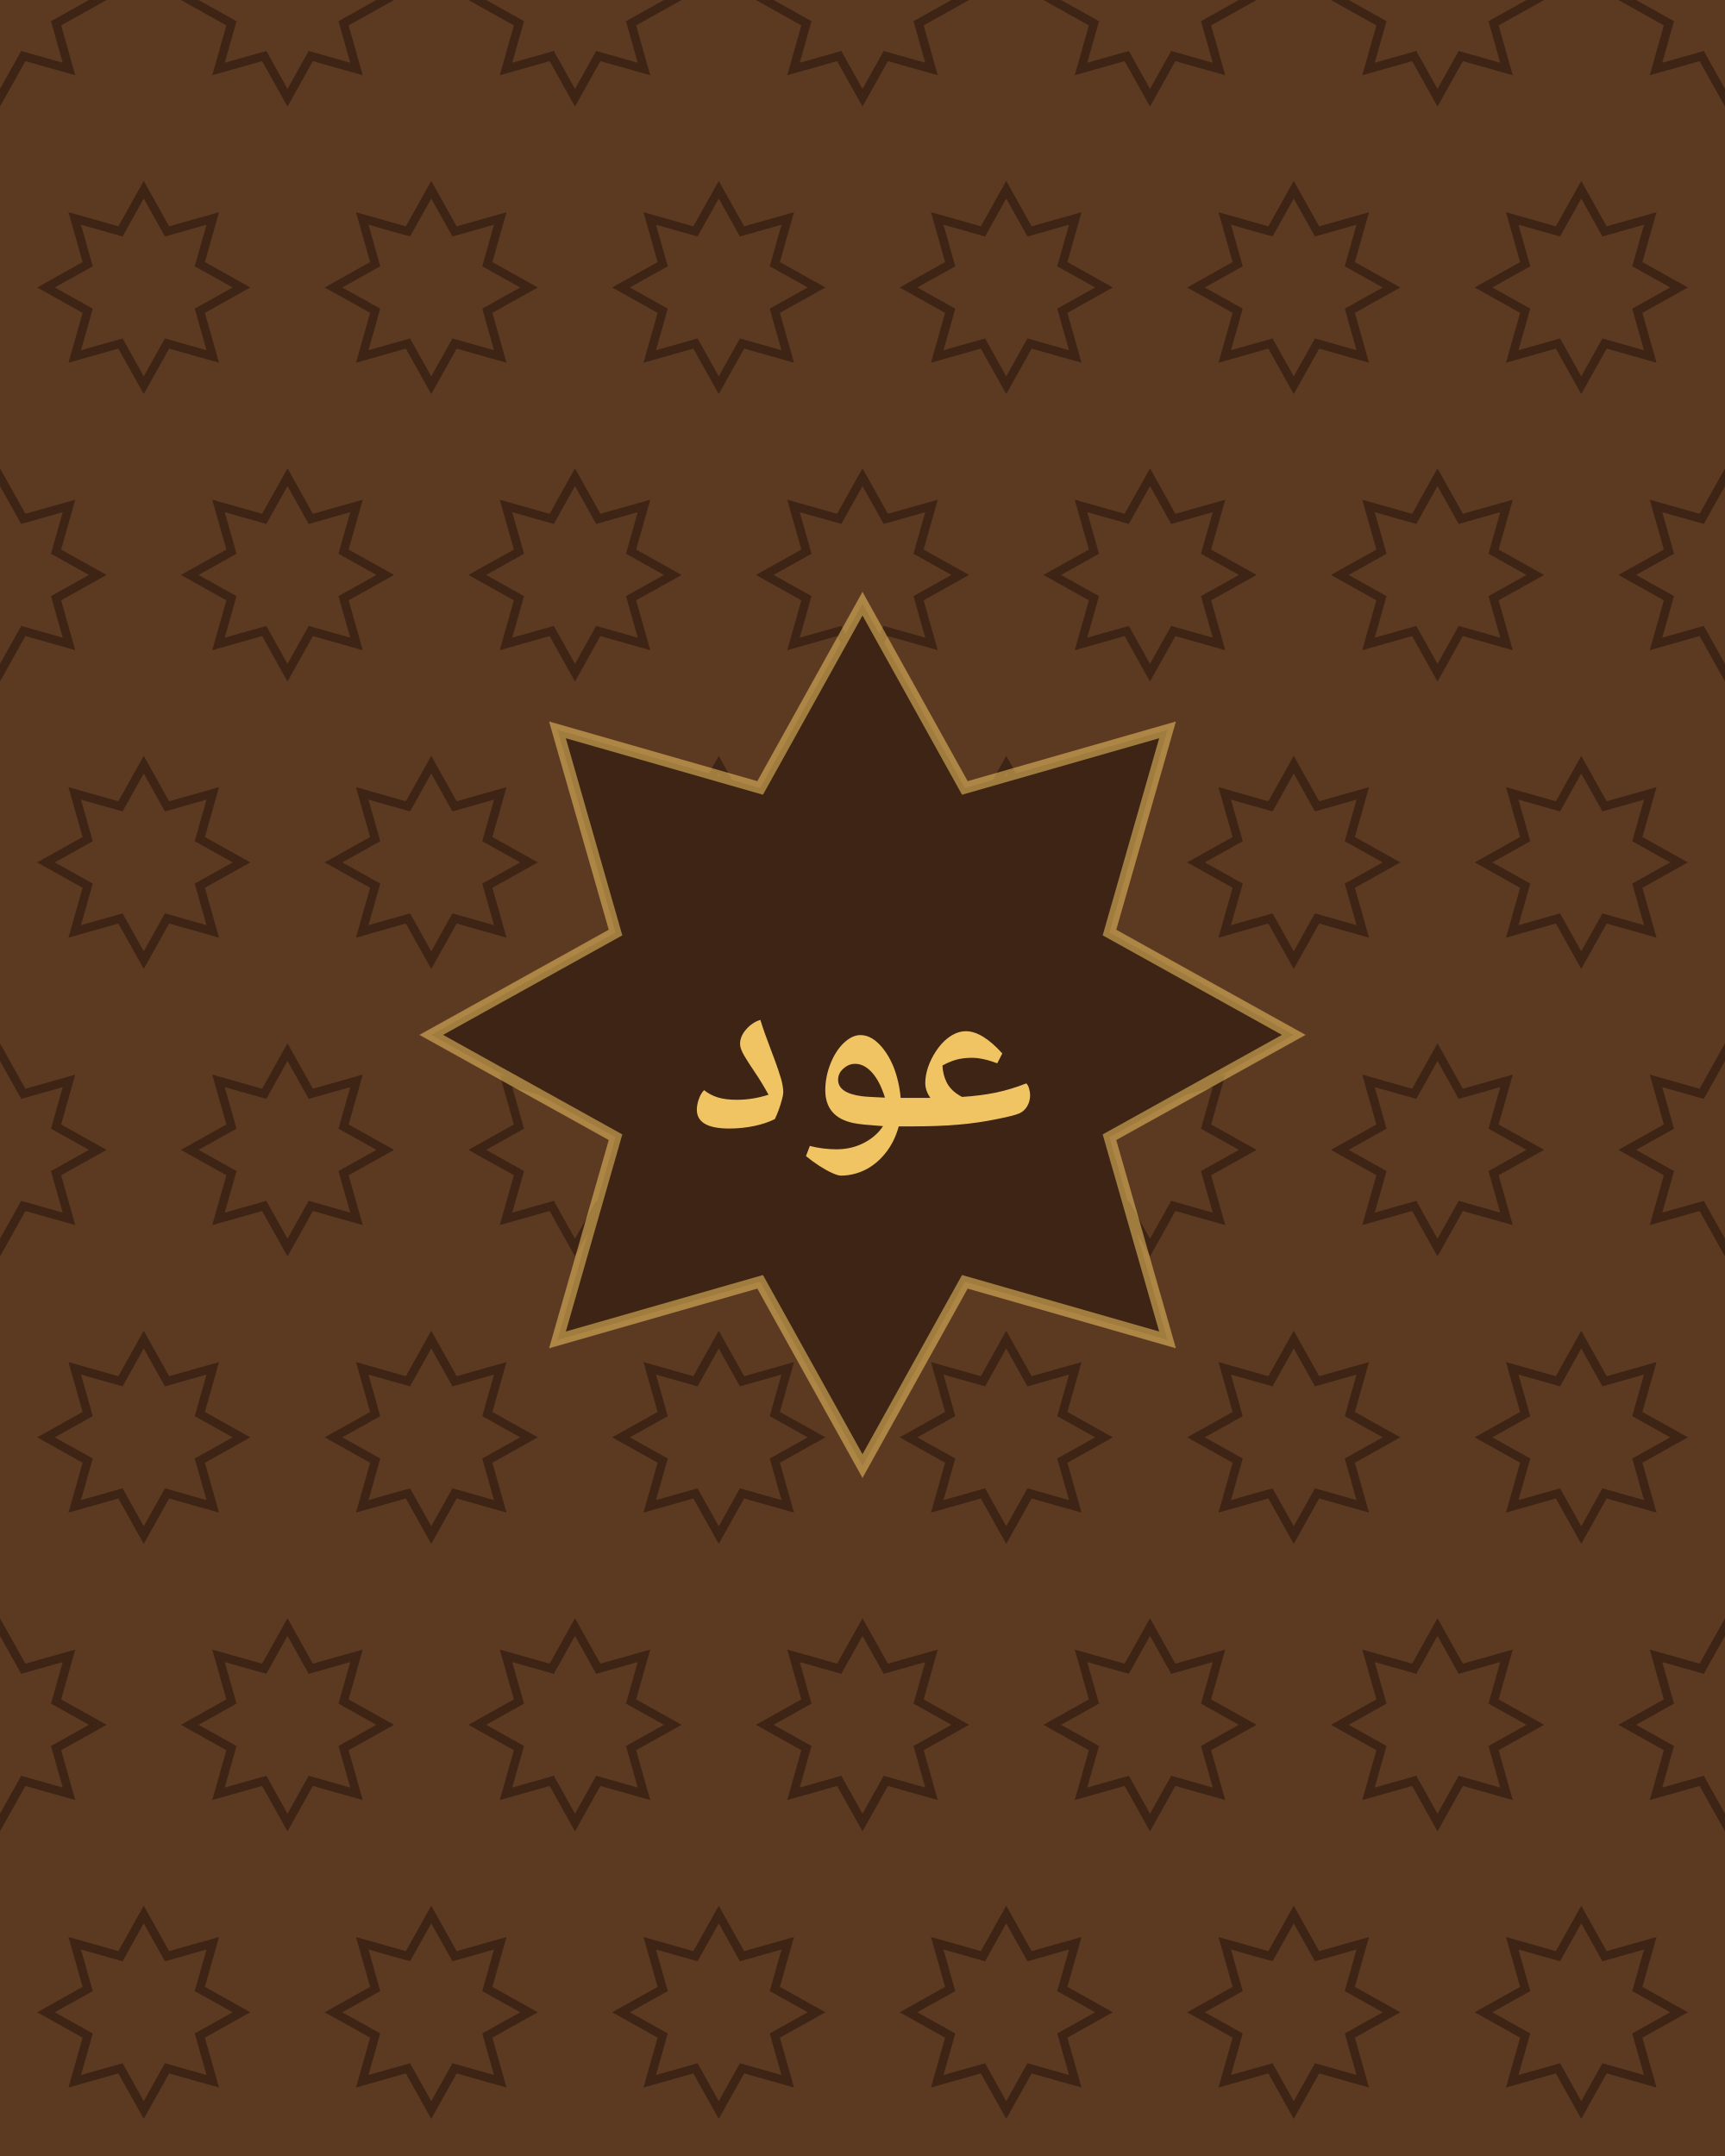
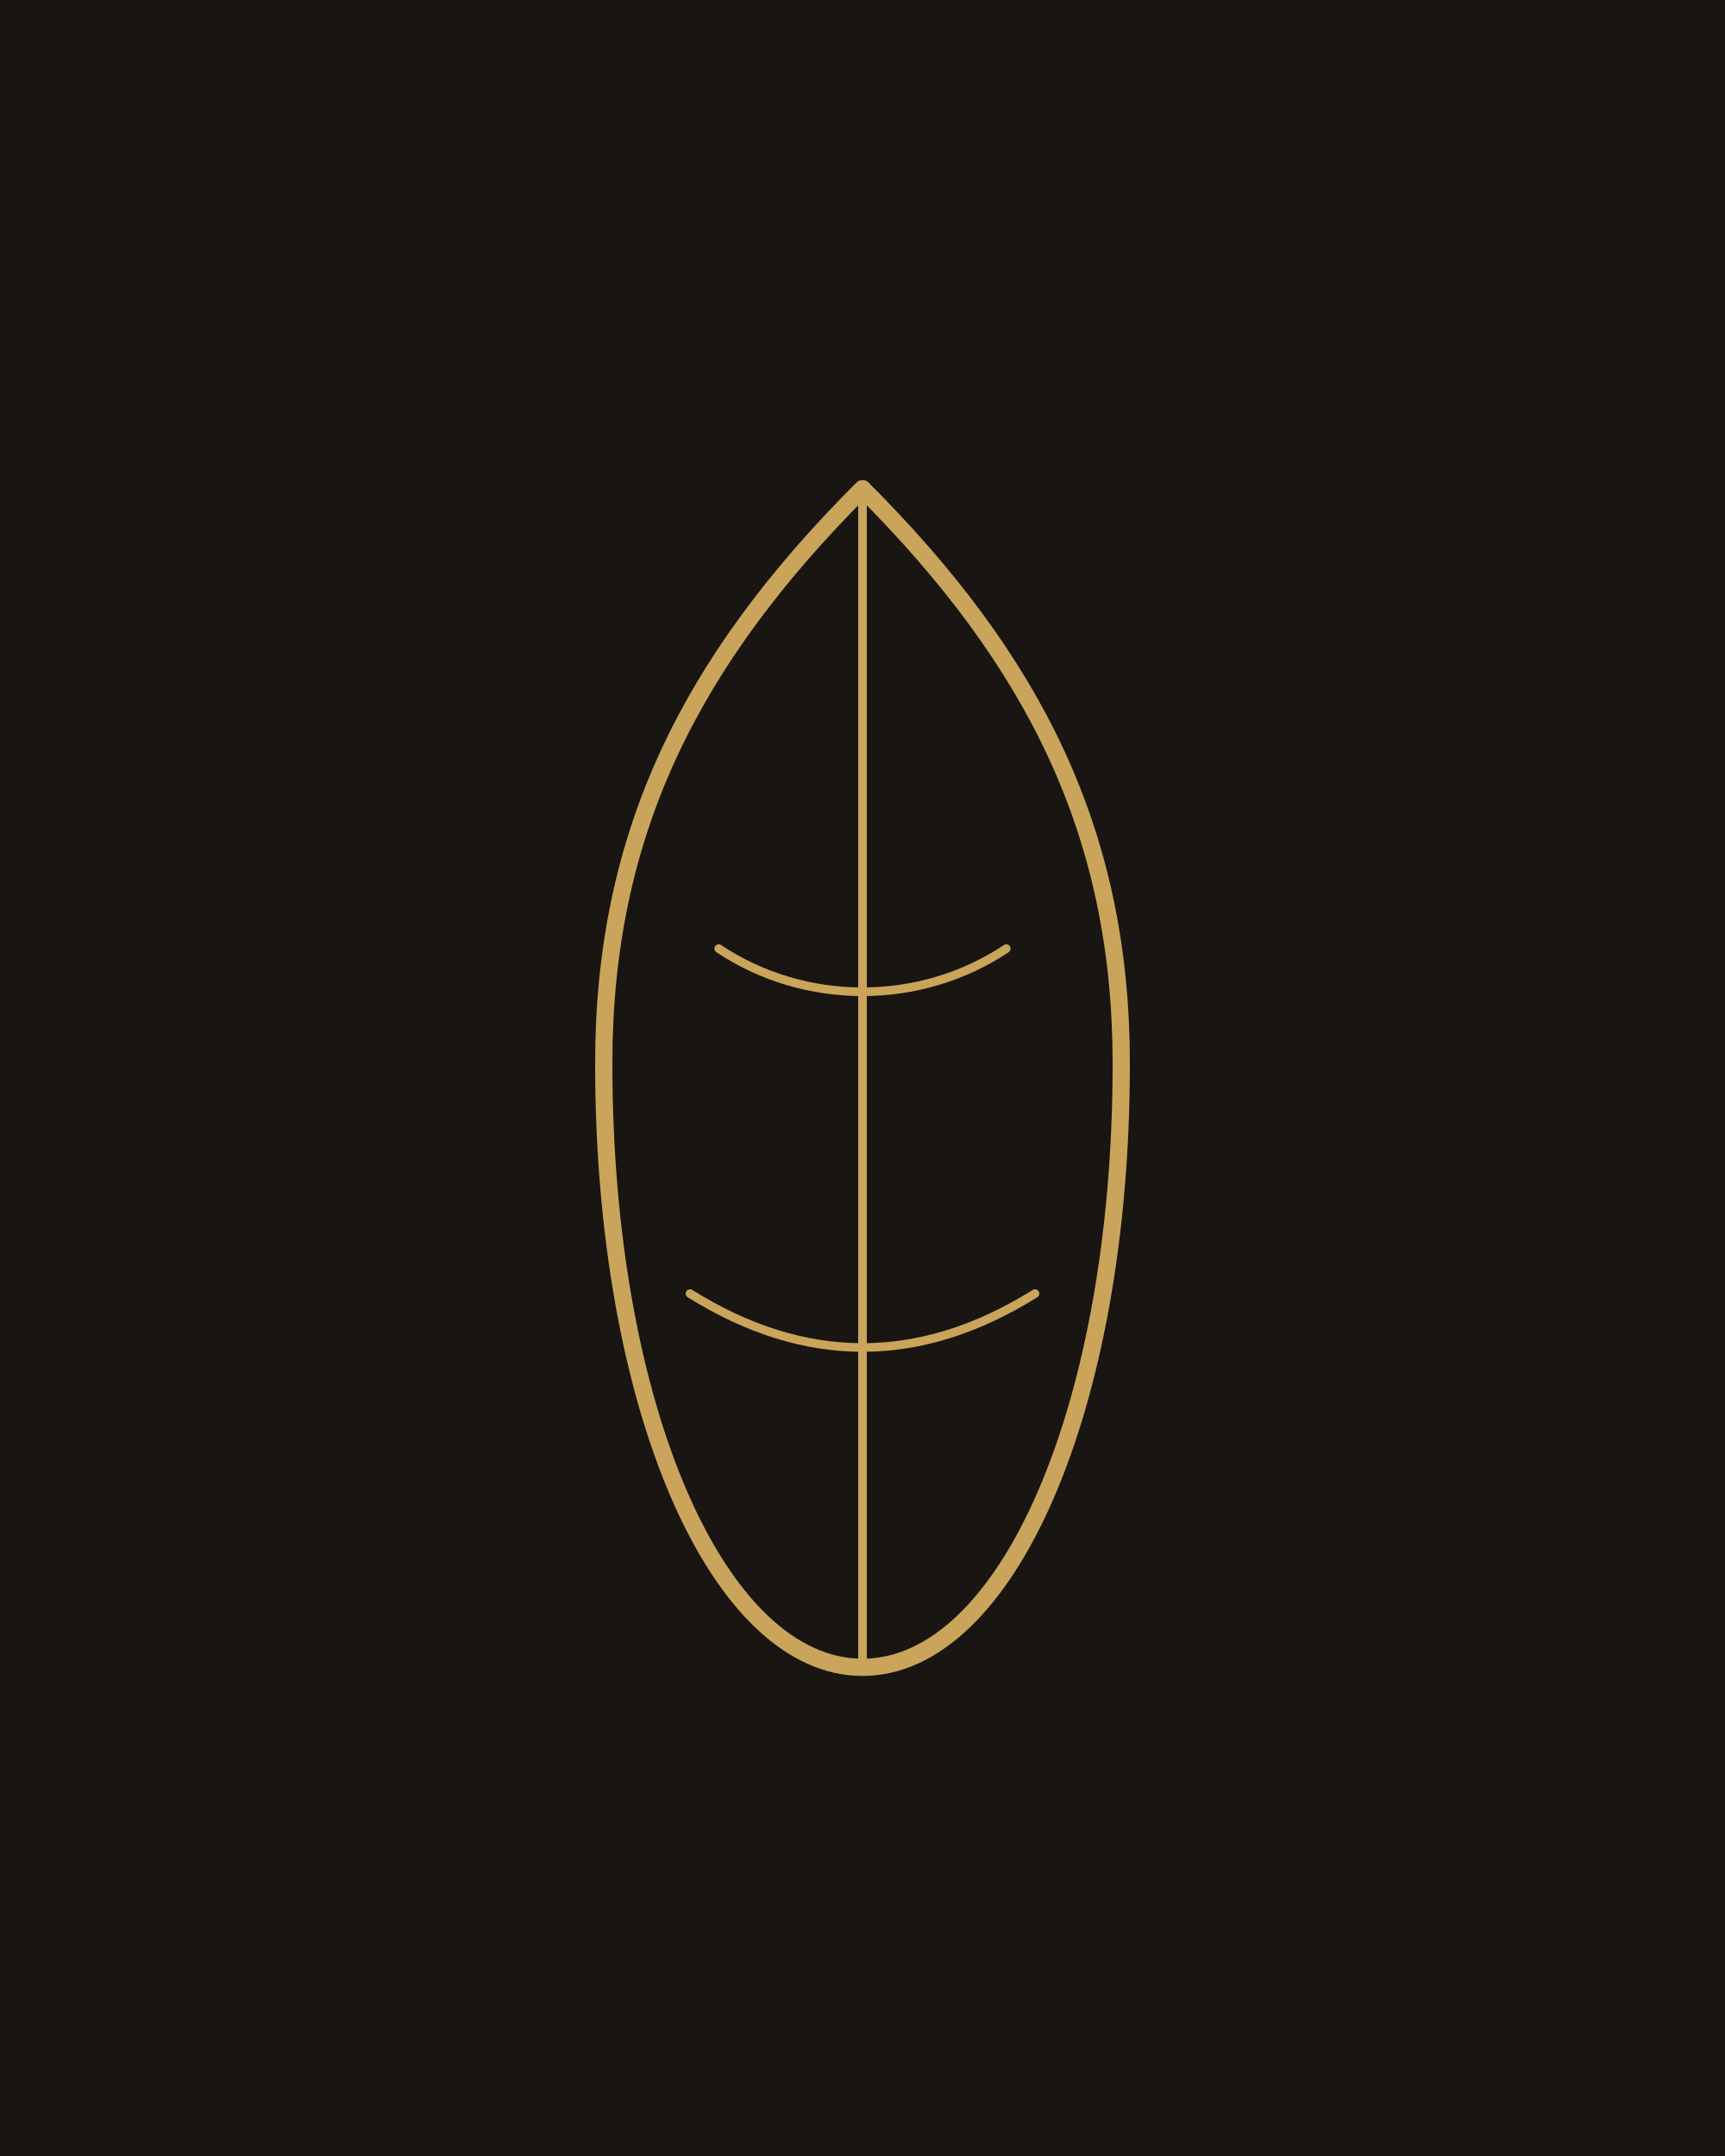
<svg xmlns="http://www.w3.org/2000/svg" viewBox="0 0 600 750">
-   <rect width="600" height="750" fill="#5c3a22" />
-   <polygon points="0.0,-34.0 8.1,-19.5 24.0,-24.0 19.5,-8.1 34.0,0.0 19.5,8.1 24.0,24.0 8.1,19.5 0.0,34.0 -8.1,19.5 -24.0,24.0 -19.5,8.1 -34.0,0.0 -19.5,-8.1 -24.0,-24.0 -8.1,-19.5" fill="none" stroke="#3d2414" stroke-width="3" />
-   <polygon points="100.0,-34.0 108.1,-19.5 124.0,-24.0 119.5,-8.1 134.0,0.0 119.5,8.1 124.0,24.0 108.1,19.5 100.0,34.0 91.9,19.5 76.0,24.0 80.5,8.1 66.0,0.0 80.5,-8.1 76.0,-24.0 91.9,-19.5" fill="none" stroke="#3d2414" stroke-width="3" />
-   <polygon points="200.0,-34.0 208.1,-19.5 224.0,-24.0 219.5,-8.1 234.0,0.0 219.5,8.1 224.0,24.0 208.1,19.5 200.0,34.0 191.9,19.5 176.0,24.0 180.5,8.1 166.0,0.0 180.5,-8.1 176.0,-24.0 191.9,-19.5" fill="none" stroke="#3d2414" stroke-width="3" />
-   <polygon points="300.0,-34.0 308.1,-19.5 324.0,-24.0 319.5,-8.1 334.0,0.0 319.5,8.1 324.0,24.0 308.1,19.5 300.0,34.0 291.9,19.5 276.0,24.0 280.5,8.1 266.0,0.0 280.5,-8.1 276.0,-24.0 291.9,-19.5" fill="none" stroke="#3d2414" stroke-width="3" />
-   <polygon points="400.0,-34.0 408.1,-19.5 424.0,-24.0 419.5,-8.1 434.0,0.0 419.5,8.1 424.0,24.0 408.1,19.5 400.0,34.0 391.9,19.5 376.0,24.0 380.5,8.1 366.0,0.0 380.5,-8.1 376.0,-24.0 391.9,-19.5" fill="none" stroke="#3d2414" stroke-width="3" />
-   <polygon points="500.0,-34.0 508.1,-19.5 524.0,-24.0 519.5,-8.1 534.0,0.0 519.5,8.1 524.0,24.0 508.1,19.5 500.0,34.0 491.9,19.5 476.0,24.0 480.5,8.1 466.0,0.0 480.5,-8.1 476.0,-24.0 491.9,-19.5" fill="none" stroke="#3d2414" stroke-width="3" />
-   <polygon points="600.0,-34.0 608.1,-19.5 624.0,-24.0 619.5,-8.1 634.0,0.0 619.5,8.1 624.0,24.0 608.1,19.5 600.0,34.0 591.9,19.5 576.0,24.0 580.5,8.1 566.0,0.0 580.5,-8.1 576.0,-24.0 591.9,-19.5" fill="none" stroke="#3d2414" stroke-width="3" />
-   <polygon points="-50.0,66.0 -41.9,80.5 -26.0,76.0 -30.5,91.9 -16.0,100.0 -30.5,108.1 -26.0,124.0 -41.9,119.5 -50.0,134.0 -58.1,119.5 -74.0,124.0 -69.5,108.1 -84.0,100.0 -69.5,91.9 -74.0,76.0 -58.1,80.5" fill="none" stroke="#3d2414" stroke-width="3" />
-   <polygon points="50.0,66.0 58.1,80.5 74.0,76.0 69.5,91.9 84.0,100.0 69.5,108.1 74.0,124.0 58.1,119.5 50.0,134.0 41.9,119.5 26.0,124.0 30.5,108.1 16.0,100.0 30.5,91.9 26.0,76.0 41.9,80.5" fill="none" stroke="#3d2414" stroke-width="3" />
-   <polygon points="150.0,66.0 158.1,80.5 174.0,76.0 169.5,91.9 184.0,100.0 169.5,108.1 174.0,124.0 158.1,119.5 150.0,134.0 141.9,119.5 126.0,124.0 130.5,108.1 116.0,100.0 130.5,91.9 126.0,76.0 141.9,80.5" fill="none" stroke="#3d2414" stroke-width="3" />
-   <polygon points="250.0,66.0 258.1,80.5 274.0,76.0 269.5,91.9 284.0,100.0 269.5,108.1 274.0,124.0 258.1,119.5 250.0,134.0 241.9,119.5 226.0,124.0 230.5,108.1 216.0,100.0 230.5,91.9 226.0,76.0 241.9,80.5" fill="none" stroke="#3d2414" stroke-width="3" />
-   <polygon points="350.0,66.0 358.1,80.5 374.0,76.0 369.5,91.9 384.0,100.0 369.5,108.1 374.0,124.0 358.1,119.5 350.0,134.0 341.9,119.5 326.0,124.0 330.5,108.1 316.0,100.0 330.5,91.9 326.0,76.0 341.9,80.5" fill="none" stroke="#3d2414" stroke-width="3" />
-   <polygon points="450.0,66.0 458.1,80.5 474.0,76.0 469.5,91.9 484.0,100.0 469.5,108.1 474.0,124.0 458.1,119.5 450.0,134.0 441.9,119.5 426.0,124.0 430.5,108.1 416.0,100.0 430.5,91.9 426.0,76.0 441.9,80.5" fill="none" stroke="#3d2414" stroke-width="3" />
-   <polygon points="550.0,66.0 558.1,80.5 574.0,76.0 569.5,91.9 584.0,100.0 569.5,108.1 574.0,124.0 558.1,119.5 550.0,134.0 541.9,119.5 526.0,124.0 530.5,108.1 516.0,100.0 530.5,91.9 526.0,76.0 541.9,80.5" fill="none" stroke="#3d2414" stroke-width="3" />
-   <polygon points="650.0,66.0 658.1,80.5 674.0,76.0 669.5,91.9 684.0,100.0 669.5,108.1 674.0,124.0 658.1,119.5 650.0,134.0 641.9,119.5 626.0,124.0 630.5,108.1 616.0,100.0 630.5,91.9 626.0,76.0 641.9,80.5" fill="none" stroke="#3d2414" stroke-width="3" />
-   <polygon points="0.0,166.0 8.1,180.5 24.0,176.0 19.5,191.9 34.0,200.0 19.5,208.1 24.0,224.0 8.1,219.5 0.0,234.0 -8.1,219.5 -24.0,224.0 -19.5,208.1 -34.0,200.0 -19.5,191.9 -24.0,176.0 -8.1,180.5" fill="none" stroke="#3d2414" stroke-width="3" />
-   <polygon points="100.0,166.0 108.1,180.5 124.0,176.0 119.5,191.9 134.0,200.0 119.5,208.1 124.0,224.0 108.1,219.5 100.0,234.0 91.9,219.5 76.0,224.0 80.5,208.1 66.0,200.0 80.5,191.9 76.0,176.0 91.9,180.5" fill="none" stroke="#3d2414" stroke-width="3" />
-   <polygon points="200.0,166.0 208.1,180.5 224.0,176.0 219.5,191.9 234.0,200.0 219.5,208.1 224.0,224.0 208.1,219.5 200.0,234.0 191.9,219.5 176.0,224.0 180.5,208.1 166.0,200.0 180.5,191.9 176.0,176.0 191.9,180.5" fill="none" stroke="#3d2414" stroke-width="3" />
-   <polygon points="300.0,166.0 308.1,180.5 324.0,176.0 319.5,191.9 334.0,200.0 319.5,208.1 324.0,224.0 308.1,219.5 300.0,234.0 291.9,219.5 276.0,224.0 280.5,208.1 266.0,200.0 280.5,191.9 276.0,176.0 291.9,180.5" fill="none" stroke="#3d2414" stroke-width="3" />
-   <polygon points="400.0,166.0 408.1,180.5 424.0,176.0 419.5,191.9 434.0,200.0 419.5,208.1 424.0,224.0 408.1,219.5 400.0,234.0 391.9,219.5 376.0,224.0 380.5,208.1 366.0,200.0 380.5,191.9 376.0,176.0 391.9,180.5" fill="none" stroke="#3d2414" stroke-width="3" />
-   <polygon points="500.0,166.0 508.1,180.5 524.0,176.0 519.5,191.9 534.0,200.0 519.5,208.1 524.0,224.0 508.1,219.5 500.0,234.0 491.9,219.5 476.0,224.0 480.5,208.1 466.0,200.0 480.5,191.9 476.0,176.0 491.9,180.5" fill="none" stroke="#3d2414" stroke-width="3" />
-   <polygon points="600.0,166.0 608.1,180.5 624.0,176.0 619.5,191.9 634.0,200.0 619.5,208.1 624.0,224.0 608.1,219.5 600.0,234.0 591.9,219.5 576.0,224.0 580.5,208.1 566.0,200.0 580.5,191.9 576.0,176.0 591.9,180.5" fill="none" stroke="#3d2414" stroke-width="3" />
-   <polygon points="-50.0,266.0 -41.9,280.5 -26.0,276.0 -30.5,291.9 -16.0,300.0 -30.5,308.1 -26.0,324.0 -41.9,319.5 -50.0,334.0 -58.1,319.5 -74.0,324.0 -69.5,308.1 -84.0,300.0 -69.5,291.9 -74.0,276.0 -58.1,280.5" fill="none" stroke="#3d2414" stroke-width="3" />
-   <polygon points="50.0,266.0 58.1,280.5 74.0,276.0 69.5,291.9 84.0,300.0 69.5,308.1 74.0,324.0 58.1,319.5 50.0,334.0 41.9,319.5 26.0,324.0 30.5,308.1 16.0,300.0 30.5,291.9 26.0,276.0 41.9,280.5" fill="none" stroke="#3d2414" stroke-width="3" />
-   <polygon points="150.0,266.0 158.1,280.5 174.0,276.0 169.5,291.9 184.0,300.0 169.5,308.1 174.0,324.0 158.1,319.5 150.0,334.0 141.9,319.5 126.0,324.0 130.5,308.1 116.0,300.0 130.5,291.9 126.0,276.0 141.9,280.5" fill="none" stroke="#3d2414" stroke-width="3" />
-   <polygon points="250.0,266.0 258.1,280.5 274.0,276.0 269.5,291.9 284.0,300.0 269.5,308.1 274.0,324.0 258.1,319.5 250.0,334.0 241.9,319.5 226.0,324.0 230.5,308.1 216.0,300.0 230.5,291.9 226.0,276.0 241.9,280.5" fill="none" stroke="#3d2414" stroke-width="3" />
-   <polygon points="350.0,266.0 358.1,280.5 374.0,276.0 369.5,291.9 384.0,300.0 369.5,308.1 374.0,324.0 358.1,319.5 350.0,334.0 341.9,319.5 326.0,324.0 330.5,308.1 316.0,300.0 330.5,291.9 326.0,276.0 341.9,280.5" fill="none" stroke="#3d2414" stroke-width="3" />
-   <polygon points="450.0,266.0 458.1,280.5 474.0,276.0 469.5,291.9 484.0,300.0 469.5,308.1 474.0,324.0 458.1,319.5 450.0,334.0 441.9,319.5 426.0,324.0 430.5,308.1 416.0,300.0 430.5,291.9 426.0,276.0 441.9,280.5" fill="none" stroke="#3d2414" stroke-width="3" />
-   <polygon points="550.0,266.0 558.1,280.5 574.0,276.0 569.5,291.9 584.0,300.0 569.5,308.1 574.0,324.0 558.1,319.5 550.0,334.0 541.9,319.5 526.0,324.0 530.5,308.1 516.0,300.0 530.5,291.9 526.0,276.0 541.9,280.5" fill="none" stroke="#3d2414" stroke-width="3" />
-   <polygon points="650.0,266.0 658.1,280.5 674.0,276.0 669.5,291.9 684.0,300.0 669.5,308.1 674.0,324.0 658.1,319.5 650.0,334.0 641.9,319.5 626.0,324.0 630.5,308.1 616.0,300.0 630.5,291.9 626.0,276.0 641.9,280.5" fill="none" stroke="#3d2414" stroke-width="3" />
-   <polygon points="0.0,366.0 8.1,380.5 24.0,376.0 19.5,391.9 34.0,400.0 19.5,408.1 24.0,424.0 8.1,419.5 0.0,434.0 -8.1,419.5 -24.0,424.0 -19.5,408.1 -34.0,400.0 -19.5,391.9 -24.0,376.0 -8.1,380.5" fill="none" stroke="#3d2414" stroke-width="3" />
-   <polygon points="100.0,366.0 108.1,380.5 124.0,376.0 119.5,391.9 134.0,400.0 119.5,408.1 124.0,424.0 108.1,419.5 100.0,434.0 91.9,419.5 76.0,424.0 80.5,408.1 66.0,400.0 80.5,391.9 76.0,376.0 91.9,380.5" fill="none" stroke="#3d2414" stroke-width="3" />
-   <polygon points="200.0,366.0 208.1,380.5 224.0,376.0 219.5,391.9 234.0,400.0 219.5,408.1 224.0,424.0 208.1,419.5 200.0,434.0 191.9,419.5 176.0,424.0 180.5,408.1 166.0,400.0 180.5,391.9 176.0,376.0 191.9,380.5" fill="none" stroke="#3d2414" stroke-width="3" />
-   <polygon points="300.0,366.0 308.1,380.5 324.0,376.0 319.5,391.9 334.0,400.0 319.5,408.1 324.0,424.0 308.1,419.5 300.0,434.0 291.9,419.5 276.0,424.0 280.5,408.1 266.0,400.0 280.5,391.9 276.0,376.0 291.9,380.5" fill="none" stroke="#3d2414" stroke-width="3" />
-   <polygon points="400.0,366.0 408.1,380.5 424.0,376.0 419.5,391.9 434.0,400.0 419.5,408.1 424.0,424.0 408.1,419.5 400.0,434.0 391.9,419.5 376.0,424.0 380.5,408.1 366.0,400.0 380.5,391.9 376.0,376.0 391.9,380.5" fill="none" stroke="#3d2414" stroke-width="3" />
-   <polygon points="500.0,366.0 508.1,380.5 524.0,376.0 519.5,391.9 534.0,400.0 519.5,408.1 524.0,424.0 508.1,419.5 500.0,434.0 491.9,419.5 476.0,424.0 480.5,408.1 466.0,400.0 480.5,391.9 476.0,376.0 491.9,380.5" fill="none" stroke="#3d2414" stroke-width="3" />
-   <polygon points="600.0,366.0 608.1,380.5 624.0,376.0 619.5,391.9 634.0,400.0 619.5,408.1 624.0,424.0 608.1,419.5 600.0,434.0 591.9,419.5 576.0,424.0 580.5,408.1 566.0,400.0 580.5,391.9 576.0,376.0 591.9,380.5" fill="none" stroke="#3d2414" stroke-width="3" />
-   <polygon points="-50.0,466.0 -41.9,480.5 -26.0,476.0 -30.5,491.9 -16.0,500.0 -30.5,508.1 -26.0,524.0 -41.9,519.5 -50.0,534.0 -58.1,519.5 -74.0,524.0 -69.5,508.1 -84.0,500.0 -69.5,491.9 -74.0,476.0 -58.1,480.5" fill="none" stroke="#3d2414" stroke-width="3" />
-   <polygon points="50.0,466.0 58.1,480.5 74.0,476.0 69.5,491.9 84.0,500.0 69.5,508.1 74.0,524.0 58.1,519.5 50.0,534.0 41.9,519.5 26.0,524.0 30.5,508.1 16.0,500.0 30.5,491.9 26.0,476.0 41.9,480.5" fill="none" stroke="#3d2414" stroke-width="3" />
-   <polygon points="150.0,466.0 158.1,480.5 174.0,476.0 169.5,491.9 184.0,500.0 169.5,508.1 174.0,524.0 158.1,519.5 150.0,534.0 141.9,519.5 126.0,524.0 130.5,508.1 116.0,500.0 130.5,491.9 126.0,476.0 141.9,480.5" fill="none" stroke="#3d2414" stroke-width="3" />
-   <polygon points="250.0,466.0 258.1,480.5 274.0,476.0 269.5,491.9 284.0,500.0 269.5,508.1 274.0,524.0 258.1,519.5 250.0,534.0 241.9,519.5 226.0,524.0 230.5,508.1 216.0,500.0 230.5,491.9 226.0,476.0 241.9,480.5" fill="none" stroke="#3d2414" stroke-width="3" />
-   <polygon points="350.0,466.0 358.1,480.5 374.0,476.0 369.5,491.9 384.0,500.0 369.5,508.1 374.0,524.0 358.1,519.5 350.0,534.0 341.9,519.5 326.0,524.0 330.5,508.1 316.0,500.0 330.5,491.9 326.0,476.0 341.9,480.5" fill="none" stroke="#3d2414" stroke-width="3" />
-   <polygon points="450.0,466.0 458.1,480.5 474.0,476.0 469.5,491.9 484.0,500.0 469.5,508.1 474.0,524.0 458.1,519.5 450.0,534.0 441.9,519.5 426.0,524.0 430.5,508.1 416.0,500.0 430.5,491.9 426.0,476.0 441.9,480.5" fill="none" stroke="#3d2414" stroke-width="3" />
-   <polygon points="550.0,466.0 558.1,480.5 574.0,476.0 569.5,491.9 584.0,500.0 569.5,508.1 574.0,524.0 558.1,519.5 550.0,534.0 541.9,519.5 526.0,524.0 530.5,508.1 516.0,500.0 530.5,491.9 526.0,476.0 541.9,480.5" fill="none" stroke="#3d2414" stroke-width="3" />
-   <polygon points="650.0,466.0 658.1,480.5 674.0,476.0 669.5,491.9 684.0,500.0 669.5,508.1 674.0,524.0 658.1,519.5 650.0,534.0 641.9,519.5 626.0,524.0 630.5,508.1 616.0,500.0 630.5,491.9 626.0,476.0 641.9,480.5" fill="none" stroke="#3d2414" stroke-width="3" />
-   <polygon points="0.0,566.0 8.1,580.5 24.0,576.0 19.5,591.9 34.0,600.0 19.5,608.1 24.0,624.0 8.1,619.5 0.0,634.0 -8.1,619.5 -24.0,624.0 -19.5,608.1 -34.0,600.0 -19.5,591.9 -24.0,576.0 -8.1,580.5" fill="none" stroke="#3d2414" stroke-width="3" />
-   <polygon points="100.0,566.0 108.1,580.5 124.0,576.0 119.5,591.9 134.0,600.0 119.5,608.1 124.0,624.0 108.1,619.5 100.0,634.0 91.9,619.5 76.0,624.0 80.5,608.1 66.0,600.0 80.5,591.9 76.0,576.0 91.9,580.5" fill="none" stroke="#3d2414" stroke-width="3" />
-   <polygon points="200.0,566.0 208.1,580.5 224.0,576.0 219.5,591.9 234.0,600.0 219.5,608.1 224.0,624.0 208.1,619.5 200.0,634.0 191.9,619.5 176.0,624.0 180.5,608.1 166.0,600.0 180.5,591.9 176.0,576.0 191.9,580.5" fill="none" stroke="#3d2414" stroke-width="3" />
-   <polygon points="300.0,566.0 308.1,580.5 324.0,576.0 319.5,591.9 334.0,600.0 319.5,608.1 324.0,624.0 308.1,619.5 300.0,634.0 291.9,619.5 276.0,624.0 280.5,608.1 266.0,600.0 280.5,591.9 276.0,576.0 291.9,580.5" fill="none" stroke="#3d2414" stroke-width="3" />
-   <polygon points="400.0,566.0 408.1,580.5 424.0,576.0 419.5,591.9 434.0,600.0 419.5,608.1 424.0,624.0 408.1,619.5 400.0,634.0 391.9,619.5 376.0,624.0 380.5,608.1 366.0,600.0 380.5,591.9 376.0,576.0 391.9,580.5" fill="none" stroke="#3d2414" stroke-width="3" />
-   <polygon points="500.0,566.0 508.1,580.5 524.0,576.0 519.5,591.9 534.0,600.0 519.5,608.1 524.0,624.0 508.1,619.5 500.0,634.0 491.9,619.5 476.0,624.0 480.5,608.1 466.0,600.0 480.5,591.9 476.0,576.0 491.9,580.5" fill="none" stroke="#3d2414" stroke-width="3" />
-   <polygon points="600.0,566.0 608.1,580.5 624.0,576.0 619.5,591.9 634.0,600.0 619.5,608.1 624.0,624.0 608.1,619.5 600.0,634.0 591.9,619.5 576.0,624.0 580.5,608.1 566.0,600.0 580.5,591.9 576.0,576.0 591.9,580.5" fill="none" stroke="#3d2414" stroke-width="3" />
-   <polygon points="-50.0,666.0 -41.9,680.5 -26.0,676.0 -30.5,691.9 -16.0,700.0 -30.5,708.1 -26.0,724.0 -41.9,719.5 -50.0,734.0 -58.1,719.5 -74.0,724.0 -69.5,708.1 -84.0,700.0 -69.5,691.9 -74.0,676.0 -58.1,680.5" fill="none" stroke="#3d2414" stroke-width="3" />
-   <polygon points="50.0,666.0 58.1,680.5 74.0,676.0 69.5,691.9 84.0,700.0 69.5,708.1 74.0,724.0 58.1,719.5 50.0,734.0 41.9,719.5 26.0,724.0 30.5,708.1 16.0,700.0 30.5,691.9 26.0,676.0 41.9,680.5" fill="none" stroke="#3d2414" stroke-width="3" />
-   <polygon points="150.0,666.0 158.1,680.5 174.0,676.0 169.5,691.9 184.0,700.0 169.5,708.1 174.0,724.0 158.1,719.5 150.0,734.0 141.9,719.5 126.0,724.0 130.5,708.1 116.0,700.0 130.5,691.9 126.0,676.0 141.9,680.5" fill="none" stroke="#3d2414" stroke-width="3" />
-   <polygon points="250.0,666.0 258.1,680.5 274.0,676.0 269.5,691.9 284.0,700.0 269.5,708.1 274.0,724.0 258.1,719.5 250.0,734.0 241.9,719.5 226.0,724.0 230.5,708.1 216.0,700.0 230.5,691.9 226.0,676.0 241.9,680.5" fill="none" stroke="#3d2414" stroke-width="3" />
-   <polygon points="350.0,666.0 358.1,680.5 374.0,676.0 369.5,691.9 384.0,700.0 369.5,708.1 374.0,724.0 358.1,719.5 350.0,734.0 341.9,719.5 326.0,724.0 330.5,708.1 316.0,700.0 330.5,691.9 326.0,676.0 341.9,680.5" fill="none" stroke="#3d2414" stroke-width="3" />
-   <polygon points="450.0,666.0 458.1,680.5 474.0,676.0 469.5,691.9 484.0,700.0 469.5,708.1 474.0,724.0 458.1,719.5 450.0,734.0 441.9,719.5 426.0,724.0 430.5,708.1 416.0,700.0 430.5,691.9 426.0,676.0 441.9,680.5" fill="none" stroke="#3d2414" stroke-width="3" />
-   <polygon points="550.0,666.0 558.1,680.5 574.0,676.0 569.5,691.9 584.0,700.0 569.5,708.1 574.0,724.0 558.1,719.5 550.0,734.0 541.9,719.5 526.0,724.0 530.5,708.1 516.0,700.0 530.5,691.9 526.0,676.0 541.9,680.5" fill="none" stroke="#3d2414" stroke-width="3" />
-   <polygon points="650.0,666.0 658.1,680.5 674.0,676.0 669.5,691.9 684.0,700.0 669.5,708.1 674.0,724.0 658.1,719.5 650.0,734.0 641.9,719.5 626.0,724.0 630.5,708.1 616.0,700.0 630.5,691.9 626.0,676.0 641.9,680.5" fill="none" stroke="#3d2414" stroke-width="3" />
-   <polygon points="300.0,210.0 335.6,274.1 406.1,253.9 385.9,324.4 450.0,360.0 385.9,395.6 406.1,466.1 335.6,445.9 300.0,510.0 264.4,445.9 193.9,466.1 214.1,395.6 150.0,360.0 214.1,324.4 193.9,253.9 264.4,274.1" fill="#3d2414" stroke="#f0c463" stroke-opacity=".55" stroke-width="4" />
-   <text x="300" y="372" font-family="Geeza Pro, Noto Naskh Arabic, Tahoma, Arial" font-size="84" font-weight="700" fill="#f0c463" text-anchor="middle" dominant-baseline="middle">عود</text>
+   <rect width="600" height="750" fill="#181512" />
+   <g stroke="#c9a45a" stroke-width="6" fill="none" stroke-linecap="round" stroke-linejoin="round">
+     <path d="M300 170c-60 60-90 120-90 200 0 120 40 210 90 210s90-90 90-210c0-80-30-140-90-200z" />
+     <path d="M300 170v410" stroke-width="3" />
+     <path d="M250 330c30 20 70 20 100 0M240 450c40 25 80 25 120 0" stroke-width="3" />
+   </g>
</svg>
